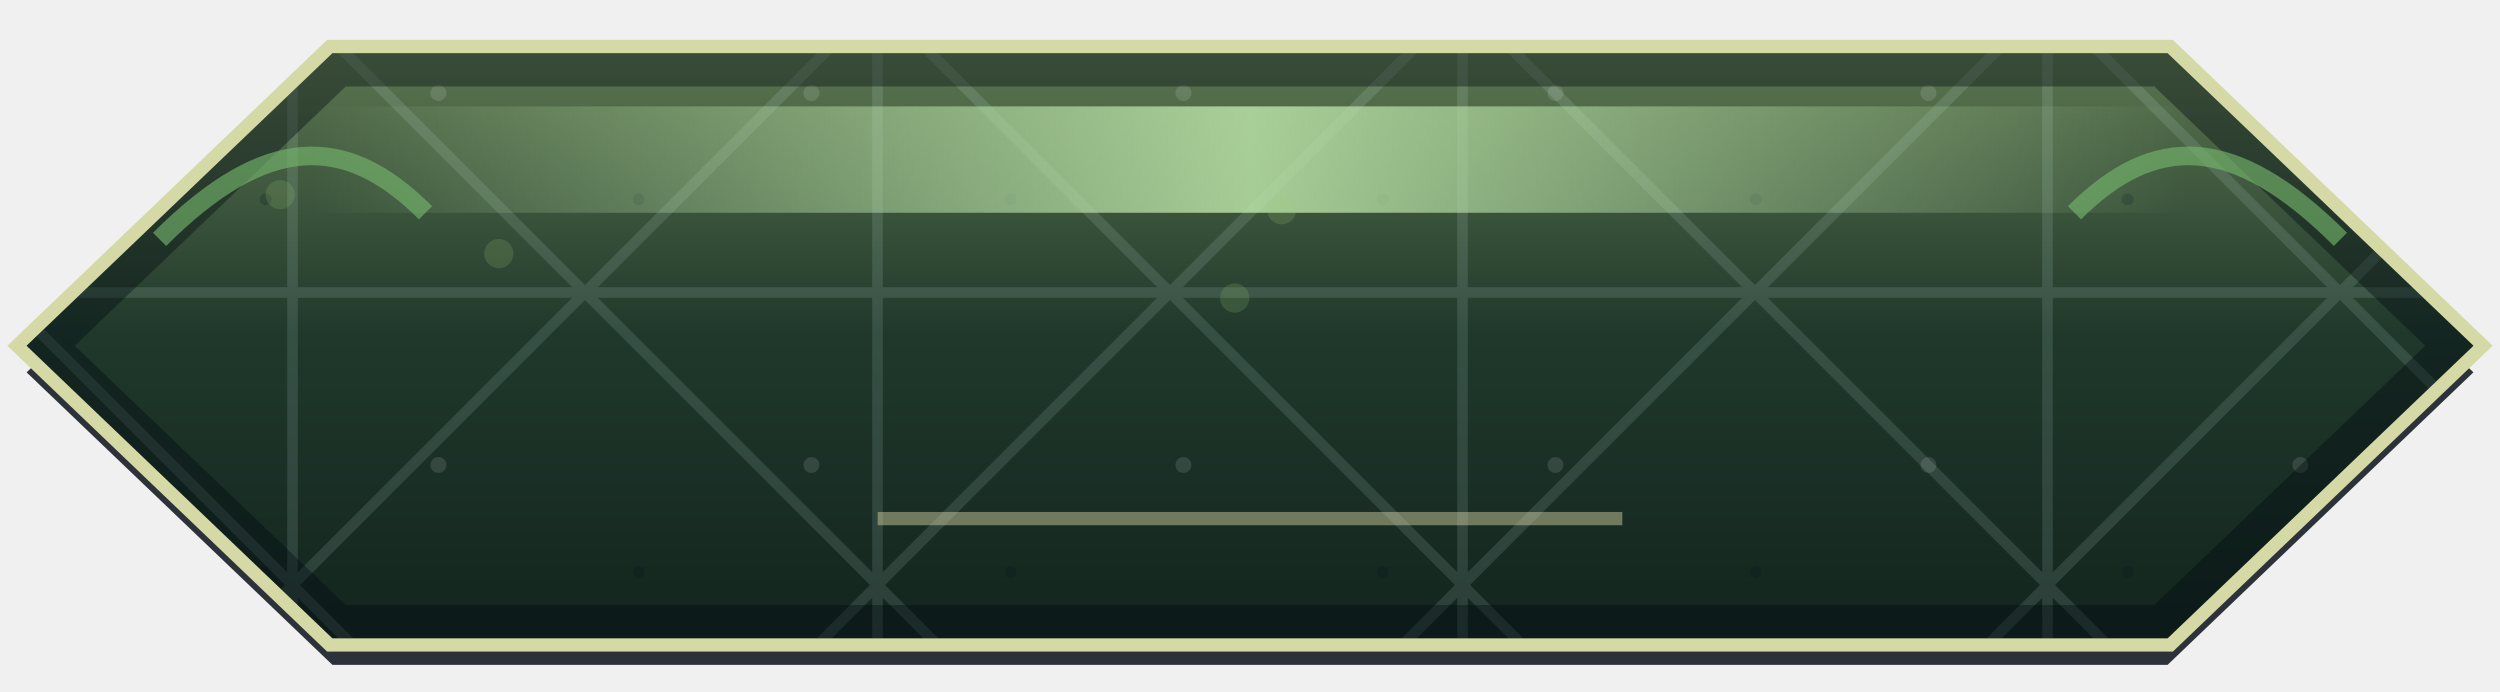
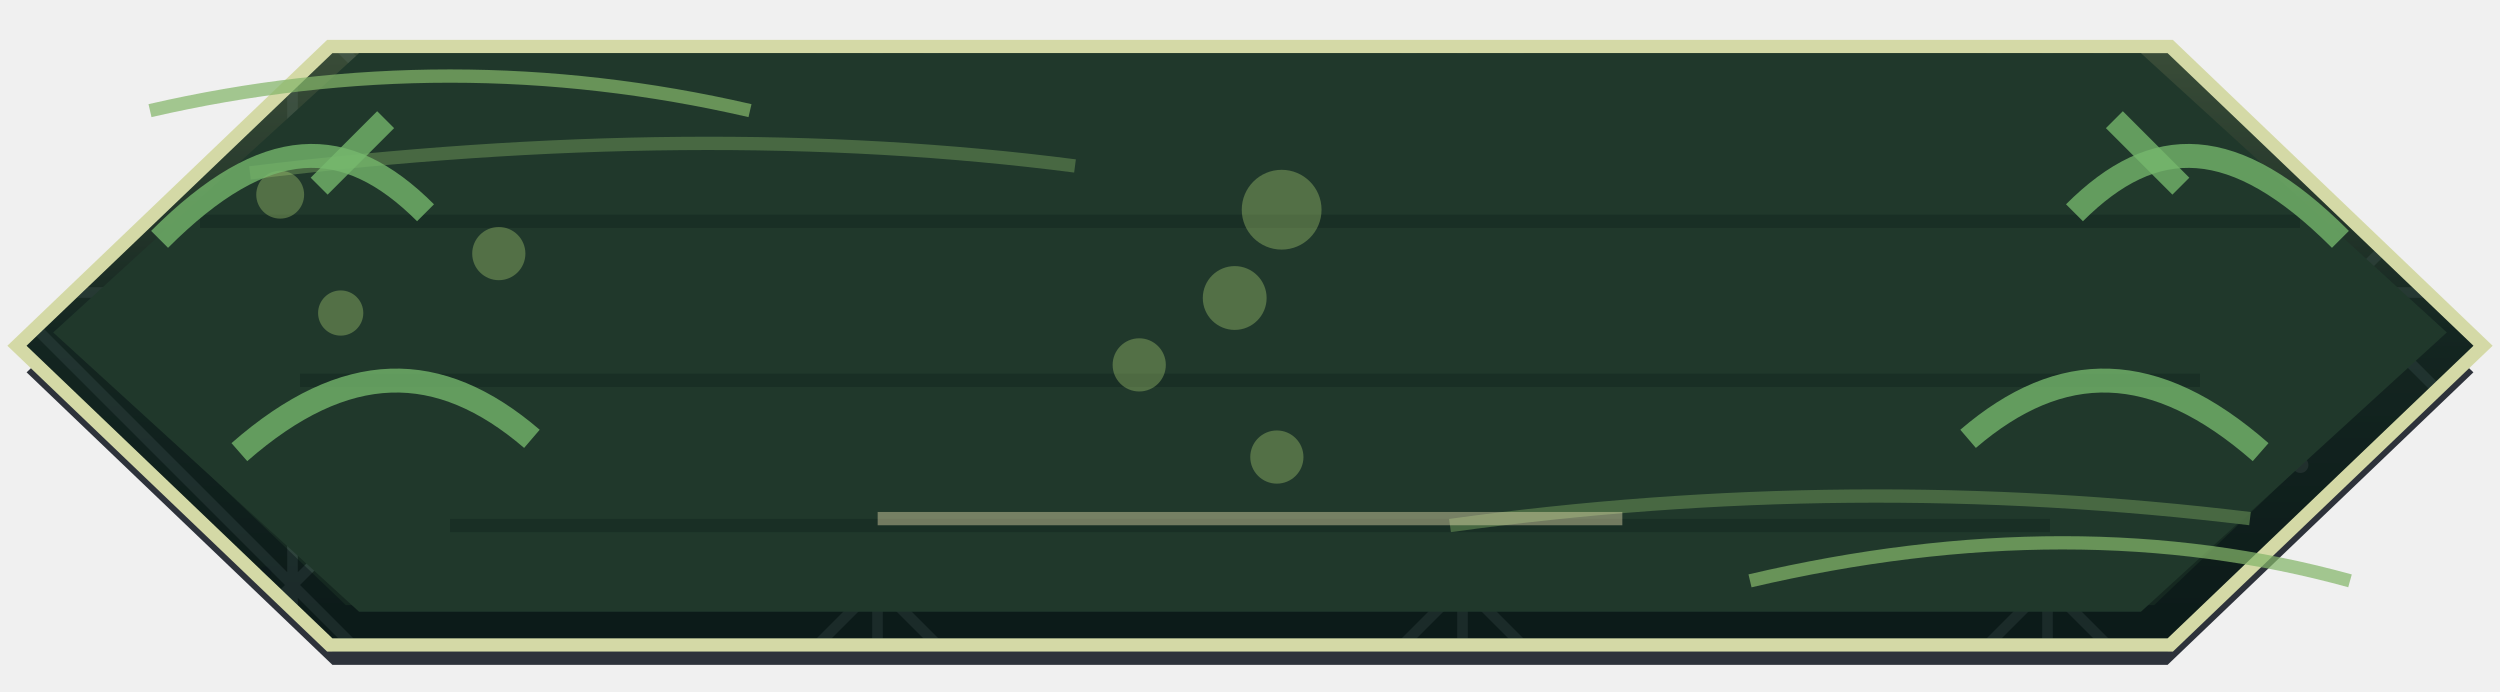
<svg xmlns="http://www.w3.org/2000/svg" width="376" height="104" viewBox="0 0 188 52" role="img" aria-label="M7 secondary-hex-button pressed" data-style="m11-enchanted-forest@0.1.0" data-geometry-shape="wide-hexagon" data-corner-radius="2" data-end-cap-depth="23">
  <defs>
    <linearGradient id="m11-secondary-hex-button-188x52-pressed-plate" x1="0" y1="0" x2="0" y2="1">
      <stop offset="0" stop-color="#5C7650" />
      <stop offset=".48" stop-color="#20382B" />
      <stop offset="1" stop-color="#13251E" />
    </linearGradient>
    <linearGradient id="m11-secondary-hex-button-188x52-pressed-primary" x1="0" y1="0" x2="0" y2="1">
      <stop offset="0" stop-color="#F1E8C8" />
      <stop offset=".45" stop-color="#66D9B2" />
      <stop offset="1" stop-color="#2A856F" />
    </linearGradient>
    <linearGradient id="m11-secondary-hex-button-188x52-pressed-energy" x1="0" y1="0" x2="1" y2="0">
      <stop offset="0" stop-color="#B8E0A5" stop-opacity="0" />
      <stop offset=".5" stop-color="#B8E0A5" stop-opacity=".86" />
      <stop offset="1" stop-color="#B8E0A5" stop-opacity="0" />
    </linearGradient>
    <pattern id="m11-secondary-hex-button-188x52-pressed-grain" width="28" height="28" patternUnits="userSpaceOnUse">
      <circle cx="5" cy="7" r=".6" fill="#FFFFFF" fill-opacity=".12" />
      <circle cx="20" cy="15" r=".45" fill="#061321" fill-opacity=".2" />
    </pattern>
    <pattern id="m11-secondary-hex-button-188x52-pressed-plate-pattern" width="44" height="44" patternUnits="userSpaceOnUse">
      <path d="M0 22H44M22 0V44M0 22L22 0 44 22 22 44Z" fill="none" stroke="#D8FBFF" stroke-opacity=".12" stroke-width=".8" />
    </pattern>
    <mask id="m11-secondary-hex-button-188x52-pressed-mask">
      <path d="M25 4H163L186 26L163 48H25L2 26Z" fill="white" />
    </mask>
  </defs>
  <g opacity="1">
    <g id="m11-secondary-hex-button-188x52-pressed-outer-shadow" data-layer="outer-shadow" transform="translate(0 2)">
      <path d="M25 4H163L186 26L163 48H25L2 26Z" fill="#020812" opacity=".82" />
    </g>
    <g id="m11-secondary-hex-button-188x52-pressed-connected-depth" data-layer="connected-depth" transform="translate(0 1)">
      <path d="M25 4H163L186 26L163 48H25L2 26Z" fill="#071522" opacity=".9" />
    </g>
    <g id="m11-secondary-hex-button-188x52-pressed-outer-frame" data-layer="outer-frame">
      <path d="M25 4H163L186 26L163 48H25L2 26Z" fill="#071421" stroke="#D4D9A6" stroke-width="2" stroke-linejoin="miter" />
    </g>
    <g id="m11-secondary-hex-button-188x52-pressed-inner-plate-fill" data-layer="inner-plate-fill">
      <path d="M25 4H163L186 26L163 48H25L2 26Z" fill="url(#m11-secondary-hex-button-188x52-pressed-plate)" />
    </g>
    <g id="m11-secondary-hex-button-188x52-pressed-surface-grain" data-layer="surface-grain" data-material-source="m8-ice-grain" mask="url(#m11-secondary-hex-button-188x52-pressed-mask)">
      <rect width="188" height="52" fill="url(#m11-secondary-hex-button-188x52-pressed-grain)" />
    </g>
    <g id="m11-secondary-hex-button-188x52-pressed-surface-pattern" data-layer="surface-pattern" data-material-source="m8-crystal-facet-pattern" mask="url(#m11-secondary-hex-button-188x52-pressed-mask)">
      <rect width="188" height="52" fill="url(#m11-secondary-hex-button-188x52-pressed-plate-pattern)" />
    </g>
    <g id="m11-secondary-hex-button-188x52-pressed-side-bevel-shade" data-layer="side-bevel-shade" mask="url(#m11-secondary-hex-button-188x52-pressed-mask)">
      <path d="M25 4H163L186 26L163 48H25L2 26Z" fill="none" stroke="#020812" stroke-opacity=".38" stroke-width="5" />
    </g>
    <g id="m11-secondary-hex-button-188x52-pressed-top-bevel-highlight" data-layer="top-bevel-highlight" mask="url(#m11-secondary-hex-button-188x52-pressed-mask)">
      <path d="M33 10H155" stroke="#FFFFFF" stroke-opacity=".55" stroke-width="3" stroke-linecap="square" />
    </g>
    <g id="m11-secondary-hex-button-188x52-pressed-cold-edge-accent" data-layer="cold-edge-accent" data-material-source="m8-cold-edge-accent" mask="url(#m11-secondary-hex-button-188x52-pressed-mask)">
      <rect x="23" y="8" width="142" height="8" fill="url(#m11-secondary-hex-button-188x52-pressed-energy)" />
    </g>
    <g id="m11-secondary-hex-button-188x52-pressed-ornament-decal" data-layer="ornament-decal" data-material-source="m7-ornament-marks" mask="url(#m11-secondary-hex-button-188x52-pressed-mask)">
      <path d="M31 39h16M141 39h16" stroke="#E6FCFF" stroke-opacity=".5" stroke-width="2" />
    </g>
-     <g id="m11-secondary-hex-button-moss-variation" data-layer="forest-variation" data-variation-seed="51731" data-variation-baseline="false" fill="#9BCB78" fill-opacity=".18">
-       <circle cx="96.38" cy="15.77" r="1.1" />
-       <circle cx="92.85" cy="22.41" r="1.1" />
-       <circle cx="21.07" cy="14.64" r="1.1" />
-       <circle cx="37.51" cy="19.07" r="1.1" />
+     <g id="m11-secondary-hex-button-material-stack" data-layer="forest-material-stack" data-material-families="weathered-stone,dark-wood,moss-lichen">
+       <path d="M27 4H161L184 25L161 46H27L4 25Z" fill="#20382B" />
+       <path d="M15.04 16.64H172.96M22.56 28.6H165.44M33.84 39.52H154.16" stroke="#182E24" stroke-width="1" stroke-opacity=".82" />
+       <path d="M18.8 13Q52.64 8.84 80.84 12.48M109.04 39.52Q139.12 35.36 169.2 39" fill="none" stroke="#4D6E45" stroke-width="1" stroke-opacity=".9" />
+       <path d="M11.28 8.32Q33.84 3.12 56.4 8.32M131.6 43.68Q156.04 37.96 176.72 43.68" fill="none" stroke="#84B66A" stroke-width="1" stroke-opacity=".72" />
    </g>
-     <g id="m11-secondary-hex-button-leaf-vine-ornament" data-layer="forest-ornament" data-ornament="leaf-vine" data-ornament-count="4" fill="none" stroke="#76B86D" stroke-opacity=".62" stroke-width="1.4">
-       <path d="M12 18c8-8 14-8 20-2M176 18c-8-8-14-8-20-2" />
+     <g id="m11-secondary-hex-button-moss-variation" data-layer="forest-variation" data-variation-seed="51731" data-variation-baseline="false" fill="#A6CC72" fill-opacity=".38">
+       <circle cx="96.38" cy="15.77" r="3.0" />
+       <circle cx="92.85" cy="22.41" r="2.4" />
+       <circle cx="21.07" cy="14.64" r="1.8" />
+       <circle cx="37.51" cy="19.07" r="2.0" />
+       <circle cx="85.67" cy="27.44" r="2.0" />
+       <circle cx="96.02" cy="34.37" r="2.0" />
+       <circle cx="25.62" cy="23.54" r="1.7" />
+     </g>
+     <g id="m11-secondary-hex-button-leaf-vine-ornament" data-layer="forest-ornament" data-ornament="leaf-vine" data-ornament-count="4" fill="none" stroke="#76B86D" stroke-opacity=".78" stroke-width="1.8">
+       <path d="M12 18c8-8 14-8 20-2M176 18c-8-8-14-8-20-2M18 34c8-7 15-7 22-1M170 34c-8-7-15-7-22-1" />
+       <path d="M24 14l5-5M164 14l-5-5" />
    </g>
    <g id="m11-secondary-hex-button-parchment-typography" data-layer="forest-typography" data-typography-preset="m11-parchment-sage-action" data-semantic-text="required">
      <path d="M66 39h56" stroke="#EDE3B4" stroke-opacity=".42" />
    </g>
    <g id="m11-enchanted-forest-secondary-hex-button-content" data-layer="content" data-slot="editable-secondary-hex-button-content" data-safe-x="37" data-safe-y="10" data-safe-width="114" data-safe-height="34" />
  </g>
</svg>
